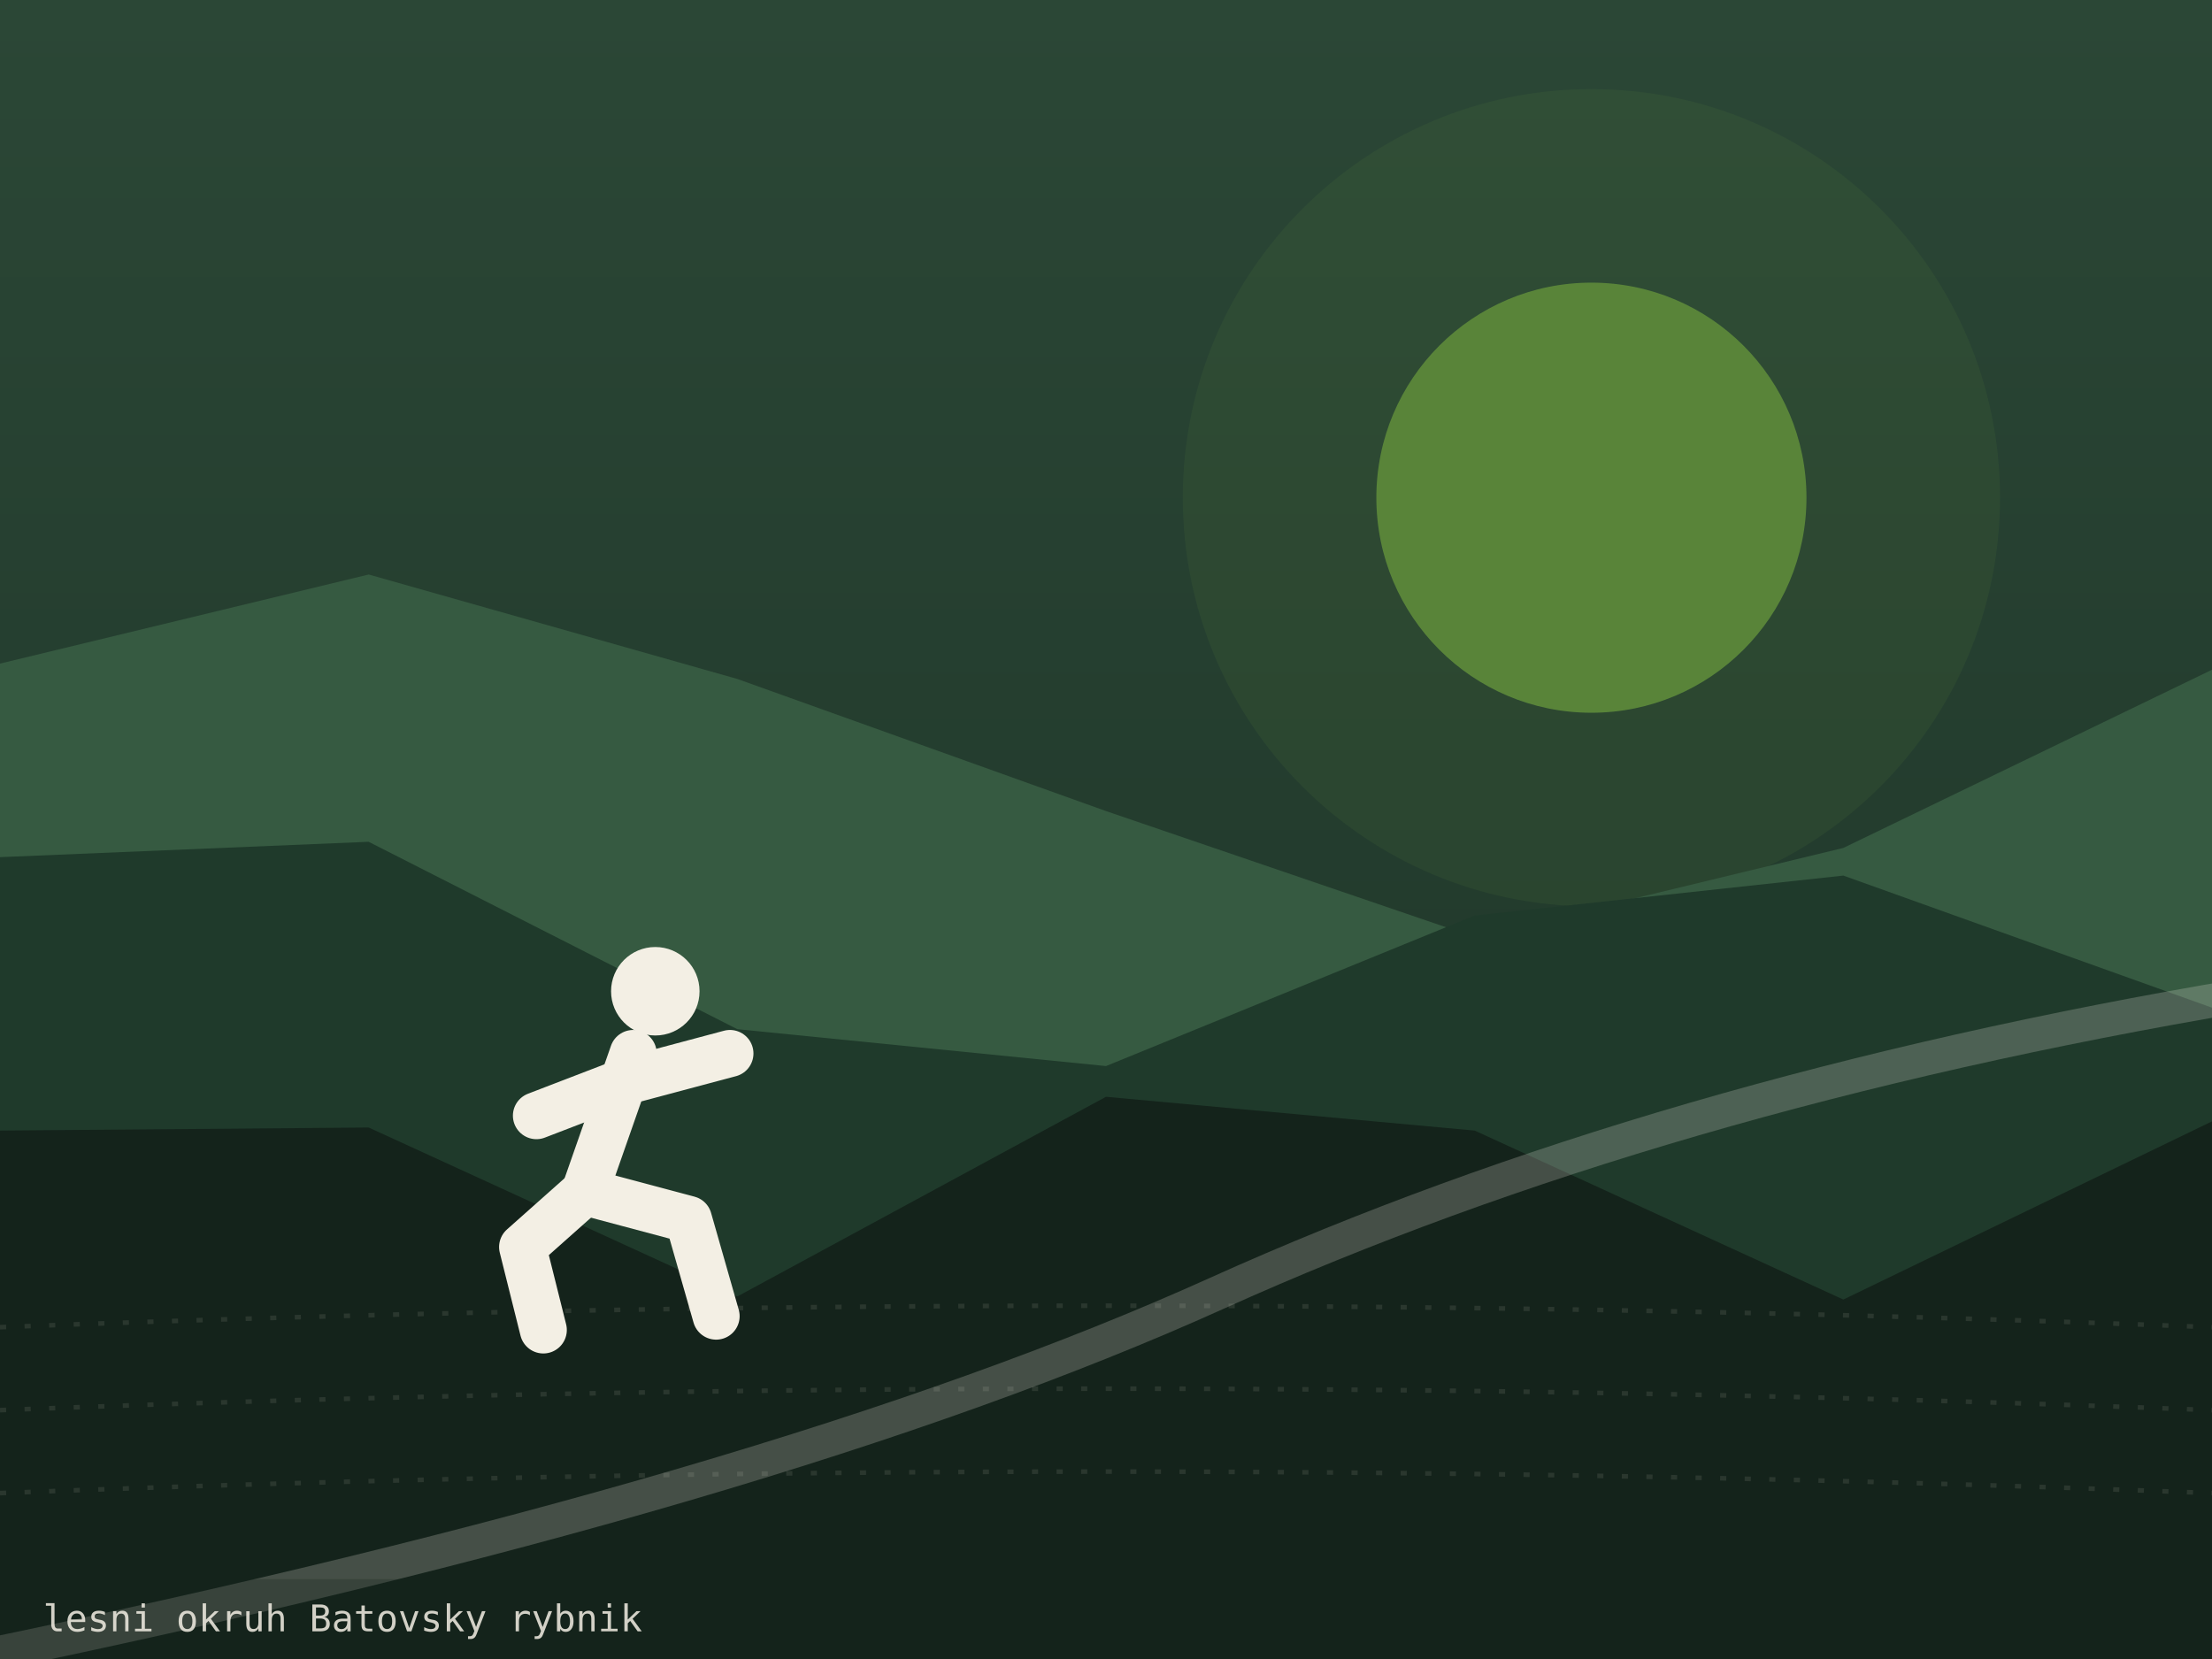
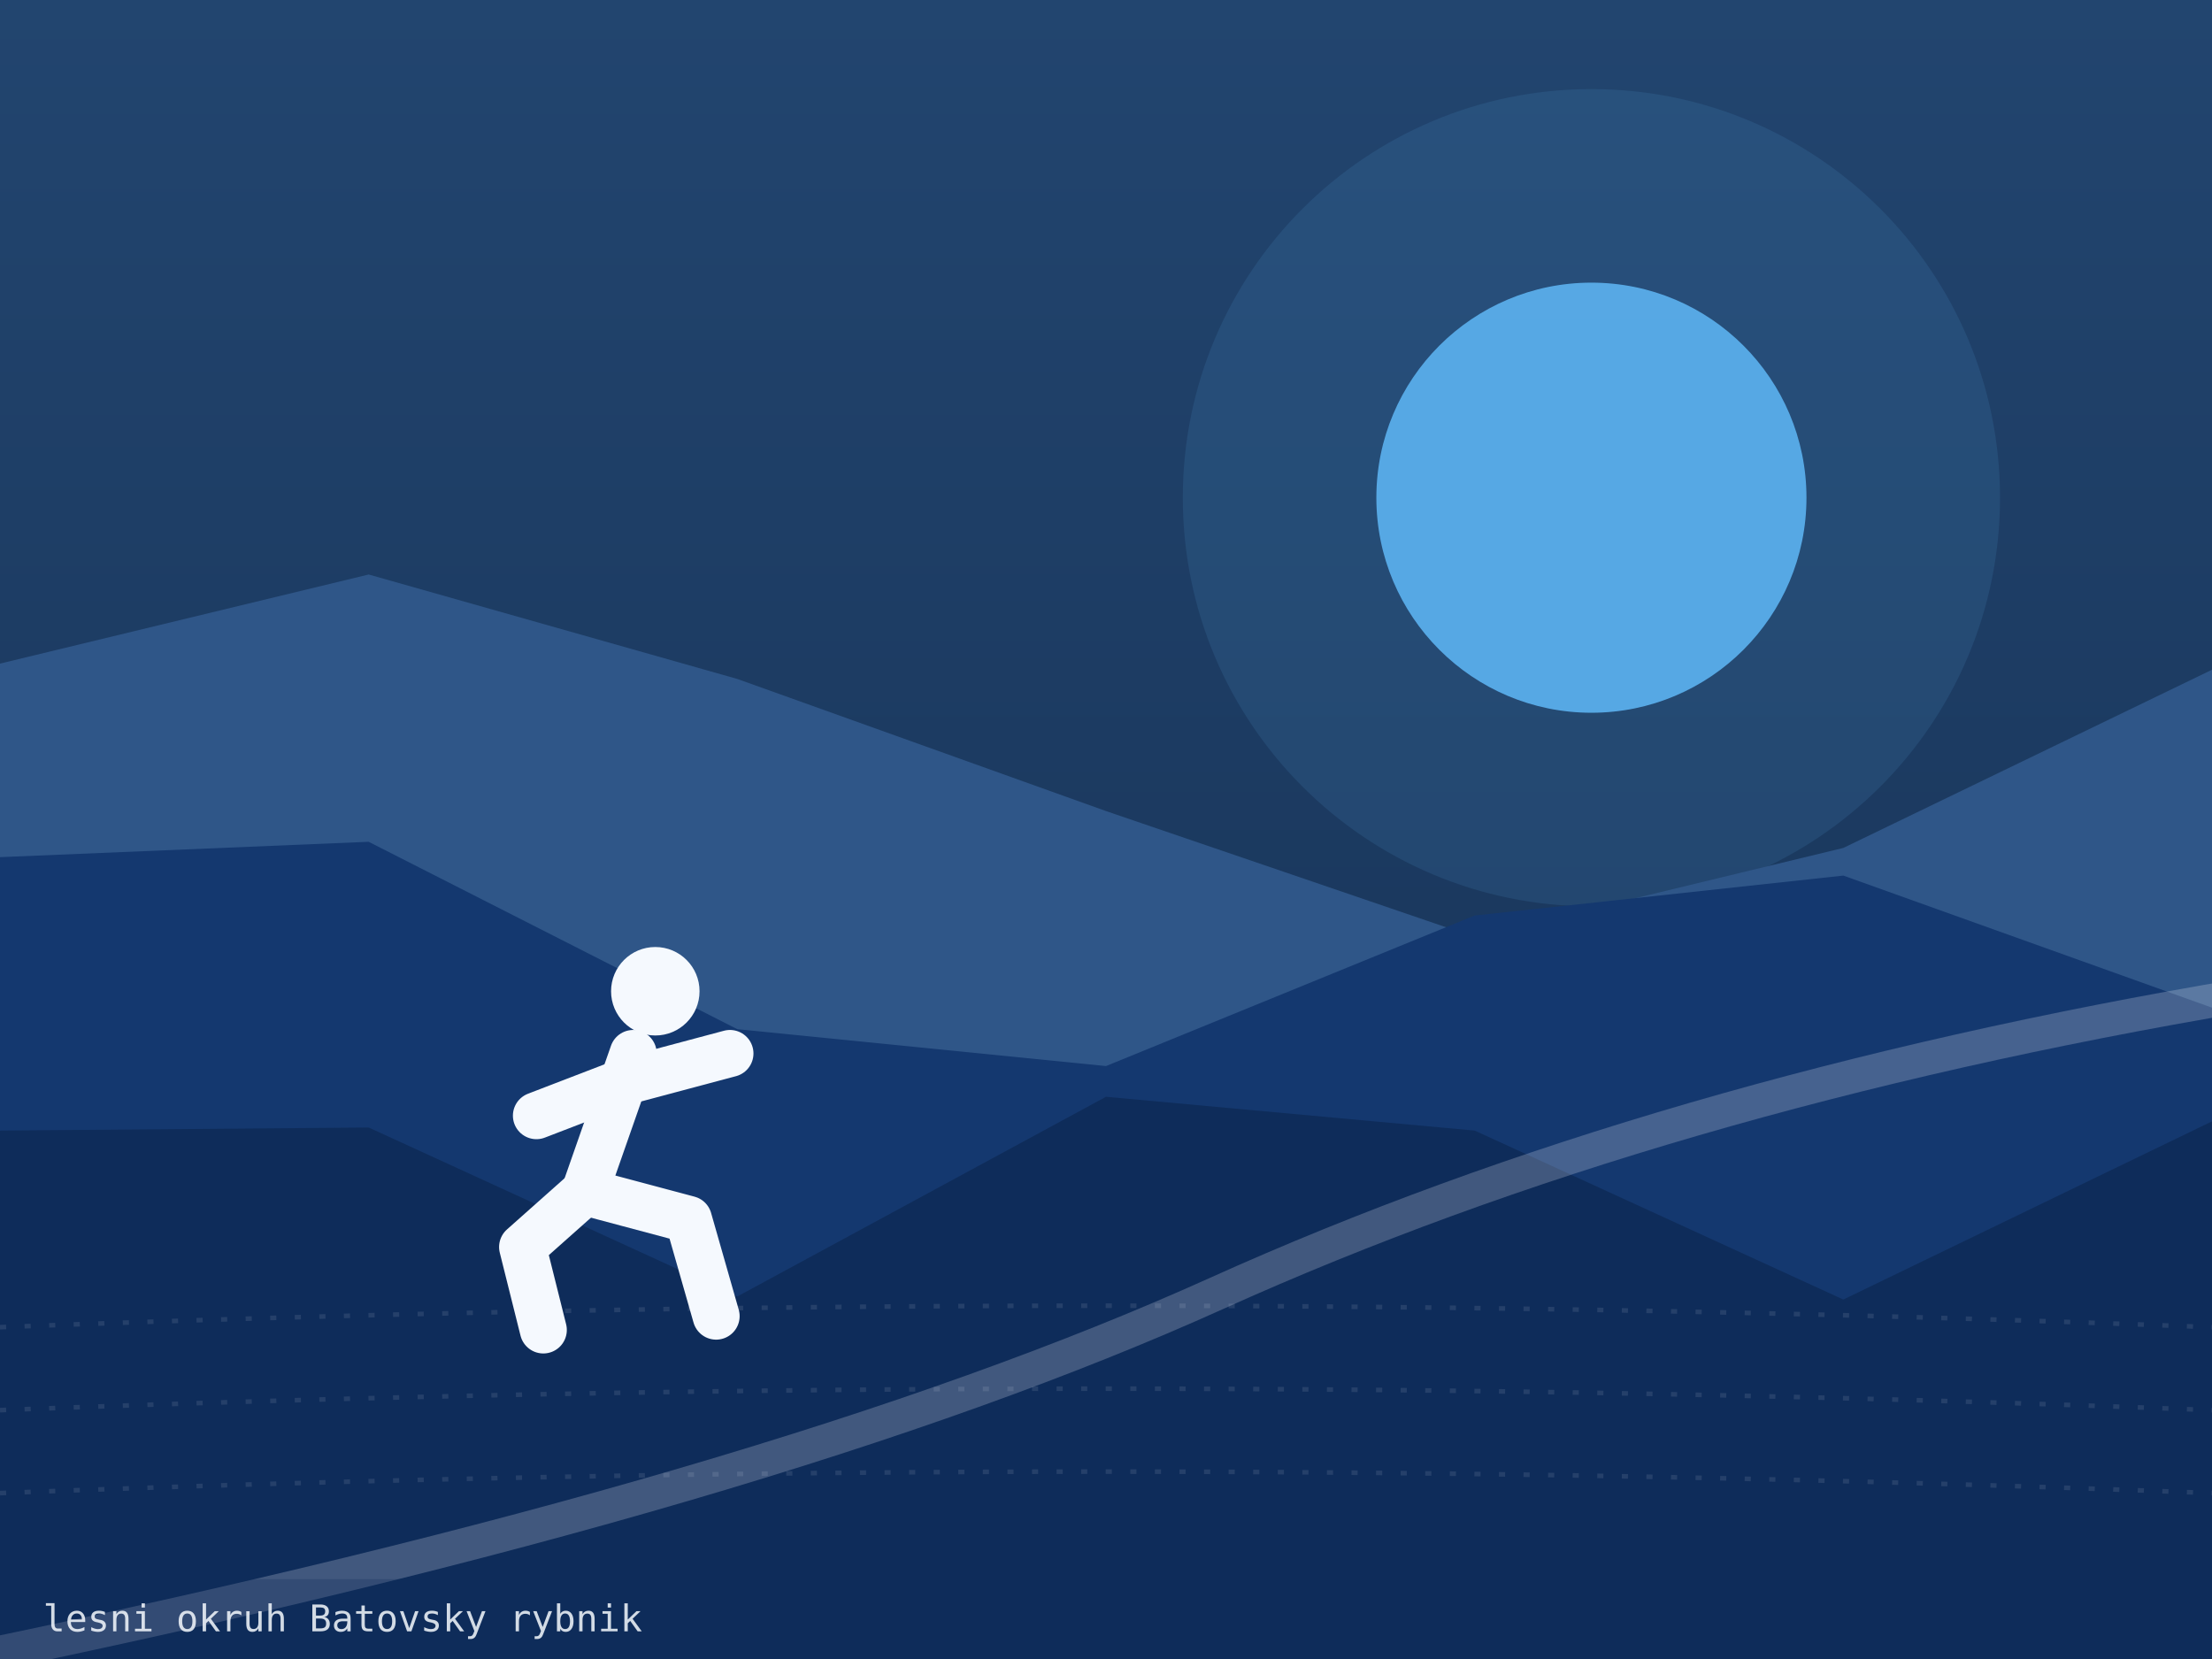
<svg xmlns="http://www.w3.org/2000/svg" viewBox="0 0 720 540" width="720" height="540" role="img" aria-label="lesni okruh Batovsky rybnik">
  <defs>
    <linearGradient id="sky10" x1="0" y1="0" x2="0" y2="1">
-       <stop offset="0" stop-color="#2b4736" />
-       <stop offset="1" stop-color="#1c3226" />
+       <stop offset="0" stop-color="#22456f" />
+       <stop offset="1" stop-color="#152f52" />
    </linearGradient>
    <linearGradient id="gl10" x1="0" y1="0" x2="0" y2="1">
-       <stop offset="0" stop-color="#5C8A3A" stop-opacity="0.9" />
-       <stop offset="1" stop-color="#5C8A3A" stop-opacity="0" />
+       <stop offset="0" stop-color="#5AB0EE" stop-opacity="0.9" />
+       <stop offset="1" stop-color="#5AB0EE" stop-opacity="0" />
    </linearGradient>
  </defs>
  <rect width="720" height="540" fill="url(#sky10)" />
-   <circle cx="518" cy="162" r="70" fill="#5C8A3A" opacity="0.92" />
-   <circle cx="518" cy="162" r="133" fill="#5C8A3A" opacity="0.12" />
-   <path d="M 0 243 L 0 216 L 120 187 L 240 221 L 360 264 L 480 305 L 600 276 L 720 218 L 720 540 L 0 540 Z" fill="#365a41" />
-   <path d="M 0 313 L 0 279 L 120 274 L 240 335 L 360 347 L 480 298 L 600 285 L 720 328 L 720 540 L 0 540 Z" fill="#1F3A2B" />
-   <path d="M 0 383 L 0 368 L 120 367 L 240 422 L 360 357 L 480 368 L 600 423 L 720 365 L 720 540 L 0 540 Z" fill="#14231B" />
-   <path d="M 0 432 Q 360 418 720 432" fill="none" stroke="#F3EFE4" stroke-opacity="0.10" stroke-dasharray="2 6" stroke-width="1.5" />
-   <path d="M 0 459 Q 360 445 720 459" fill="none" stroke="#F3EFE4" stroke-opacity="0.10" stroke-dasharray="2 6" stroke-width="1.5" />
-   <path d="M 0 486 Q 360 472 720 486" fill="none" stroke="#F3EFE4" stroke-opacity="0.10" stroke-dasharray="2 6" stroke-width="1.5" />
-   <path d="M -10 540 Q 252 486 396 421 T 730 324" fill="none" stroke="#F3EFE4" stroke-opacity="0.22" stroke-width="11" stroke-linecap="round" />
+   <circle cx="518" cy="162" r="70" fill="#5AB0EE" opacity="0.92" />
+   <circle cx="518" cy="162" r="133" fill="#5AB0EE" opacity="0.12" />
+   <path d="M 0 243 L 0 216 L 120 187 L 240 221 L 360 264 L 480 305 L 600 276 L 720 218 L 720 540 L 0 540 Z" fill="#2f5688" />
+   <path d="M 0 313 L 0 279 L 120 274 L 240 335 L 360 347 L 480 298 L 600 285 L 720 328 L 720 540 L 0 540 Z" fill="#14386F" />
+   <path d="M 0 383 L 0 368 L 120 367 L 240 422 L 360 357 L 480 368 L 600 423 L 720 365 L 720 540 L 0 540 Z" fill="#0E2C5A" />
+   <path d="M 0 432 Q 360 418 720 432" fill="none" stroke="#F5F9FE" stroke-opacity="0.10" stroke-dasharray="2 6" stroke-width="1.5" />
+   <path d="M 0 459 Q 360 445 720 459" fill="none" stroke="#F5F9FE" stroke-opacity="0.10" stroke-dasharray="2 6" stroke-width="1.5" />
+   <path d="M 0 486 Q 360 472 720 486" fill="none" stroke="#F5F9FE" stroke-opacity="0.10" stroke-dasharray="2 6" stroke-width="1.5" />
+   <path d="M -10 540 Q 252 486 396 421 T 730 324" fill="none" stroke="#F5F9FE" stroke-opacity="0.22" stroke-width="11" stroke-linecap="round" />
  <g transform="translate(201.6,356.4) scale(4.5)">
-     <line x1="1" y1="-3" x2="-2.5" y2="7" stroke="#F3EFE4" stroke-width="3.4" stroke-linecap="round" />
-     <line x1="0.5" y1="-1" x2="8" y2="-3" stroke="#F3EFE4" stroke-width="3.4" stroke-linecap="round" />
-     <line x1="0.5" y1="-1" x2="-6" y2="1.5" stroke="#F3EFE4" stroke-width="3.4" stroke-linecap="round" />
-     <path d="M -2.5 7 L 5 9 L 7 16" fill="none" stroke="#F3EFE4" stroke-width="3.4" stroke-linecap="round" stroke-linejoin="round" />
-     <path d="M -2.5 7 L -7 11 L -5.5 17" fill="none" stroke="#F3EFE4" stroke-width="3.4" stroke-linecap="round" stroke-linejoin="round" />
-     <circle cx="2.6" cy="-7.5" r="3.2" fill="#F3EFE4" />
+     <line x1="1" y1="-3" x2="-2.5" y2="7" stroke="#F5F9FE" stroke-width="3.4" stroke-linecap="round" />
+     <line x1="0.5" y1="-1" x2="8" y2="-3" stroke="#F5F9FE" stroke-width="3.4" stroke-linecap="round" />
+     <line x1="0.5" y1="-1" x2="-6" y2="1.5" stroke="#F5F9FE" stroke-width="3.4" stroke-linecap="round" />
+     <path d="M -2.5 7 L 5 9 L 7 16" fill="none" stroke="#F5F9FE" stroke-width="3.4" stroke-linecap="round" stroke-linejoin="round" />
+     <path d="M -2.5 7 L -7 11 L -5.5 17" fill="none" stroke="#F5F9FE" stroke-width="3.4" stroke-linecap="round" stroke-linejoin="round" />
+     <circle cx="2.6" cy="-7.5" r="3.2" fill="#F5F9FE" />
  </g>
-   <rect x="0" y="514" width="720" height="26" fill="#14231B" opacity="0.28" />
-   <text x="14" y="531" font-family="Space Mono, monospace" font-size="12" fill="#F3EFE4" opacity="0.85">lesni okruh Batovsky rybnik</text>
+   <rect x="0" y="514" width="720" height="26" fill="#0E2C5A" opacity="0.28" />
+   <text x="14" y="531" font-family="Space Mono, monospace" font-size="12" fill="#F5F9FE" opacity="0.85">lesni okruh Batovsky rybnik</text>
</svg>
